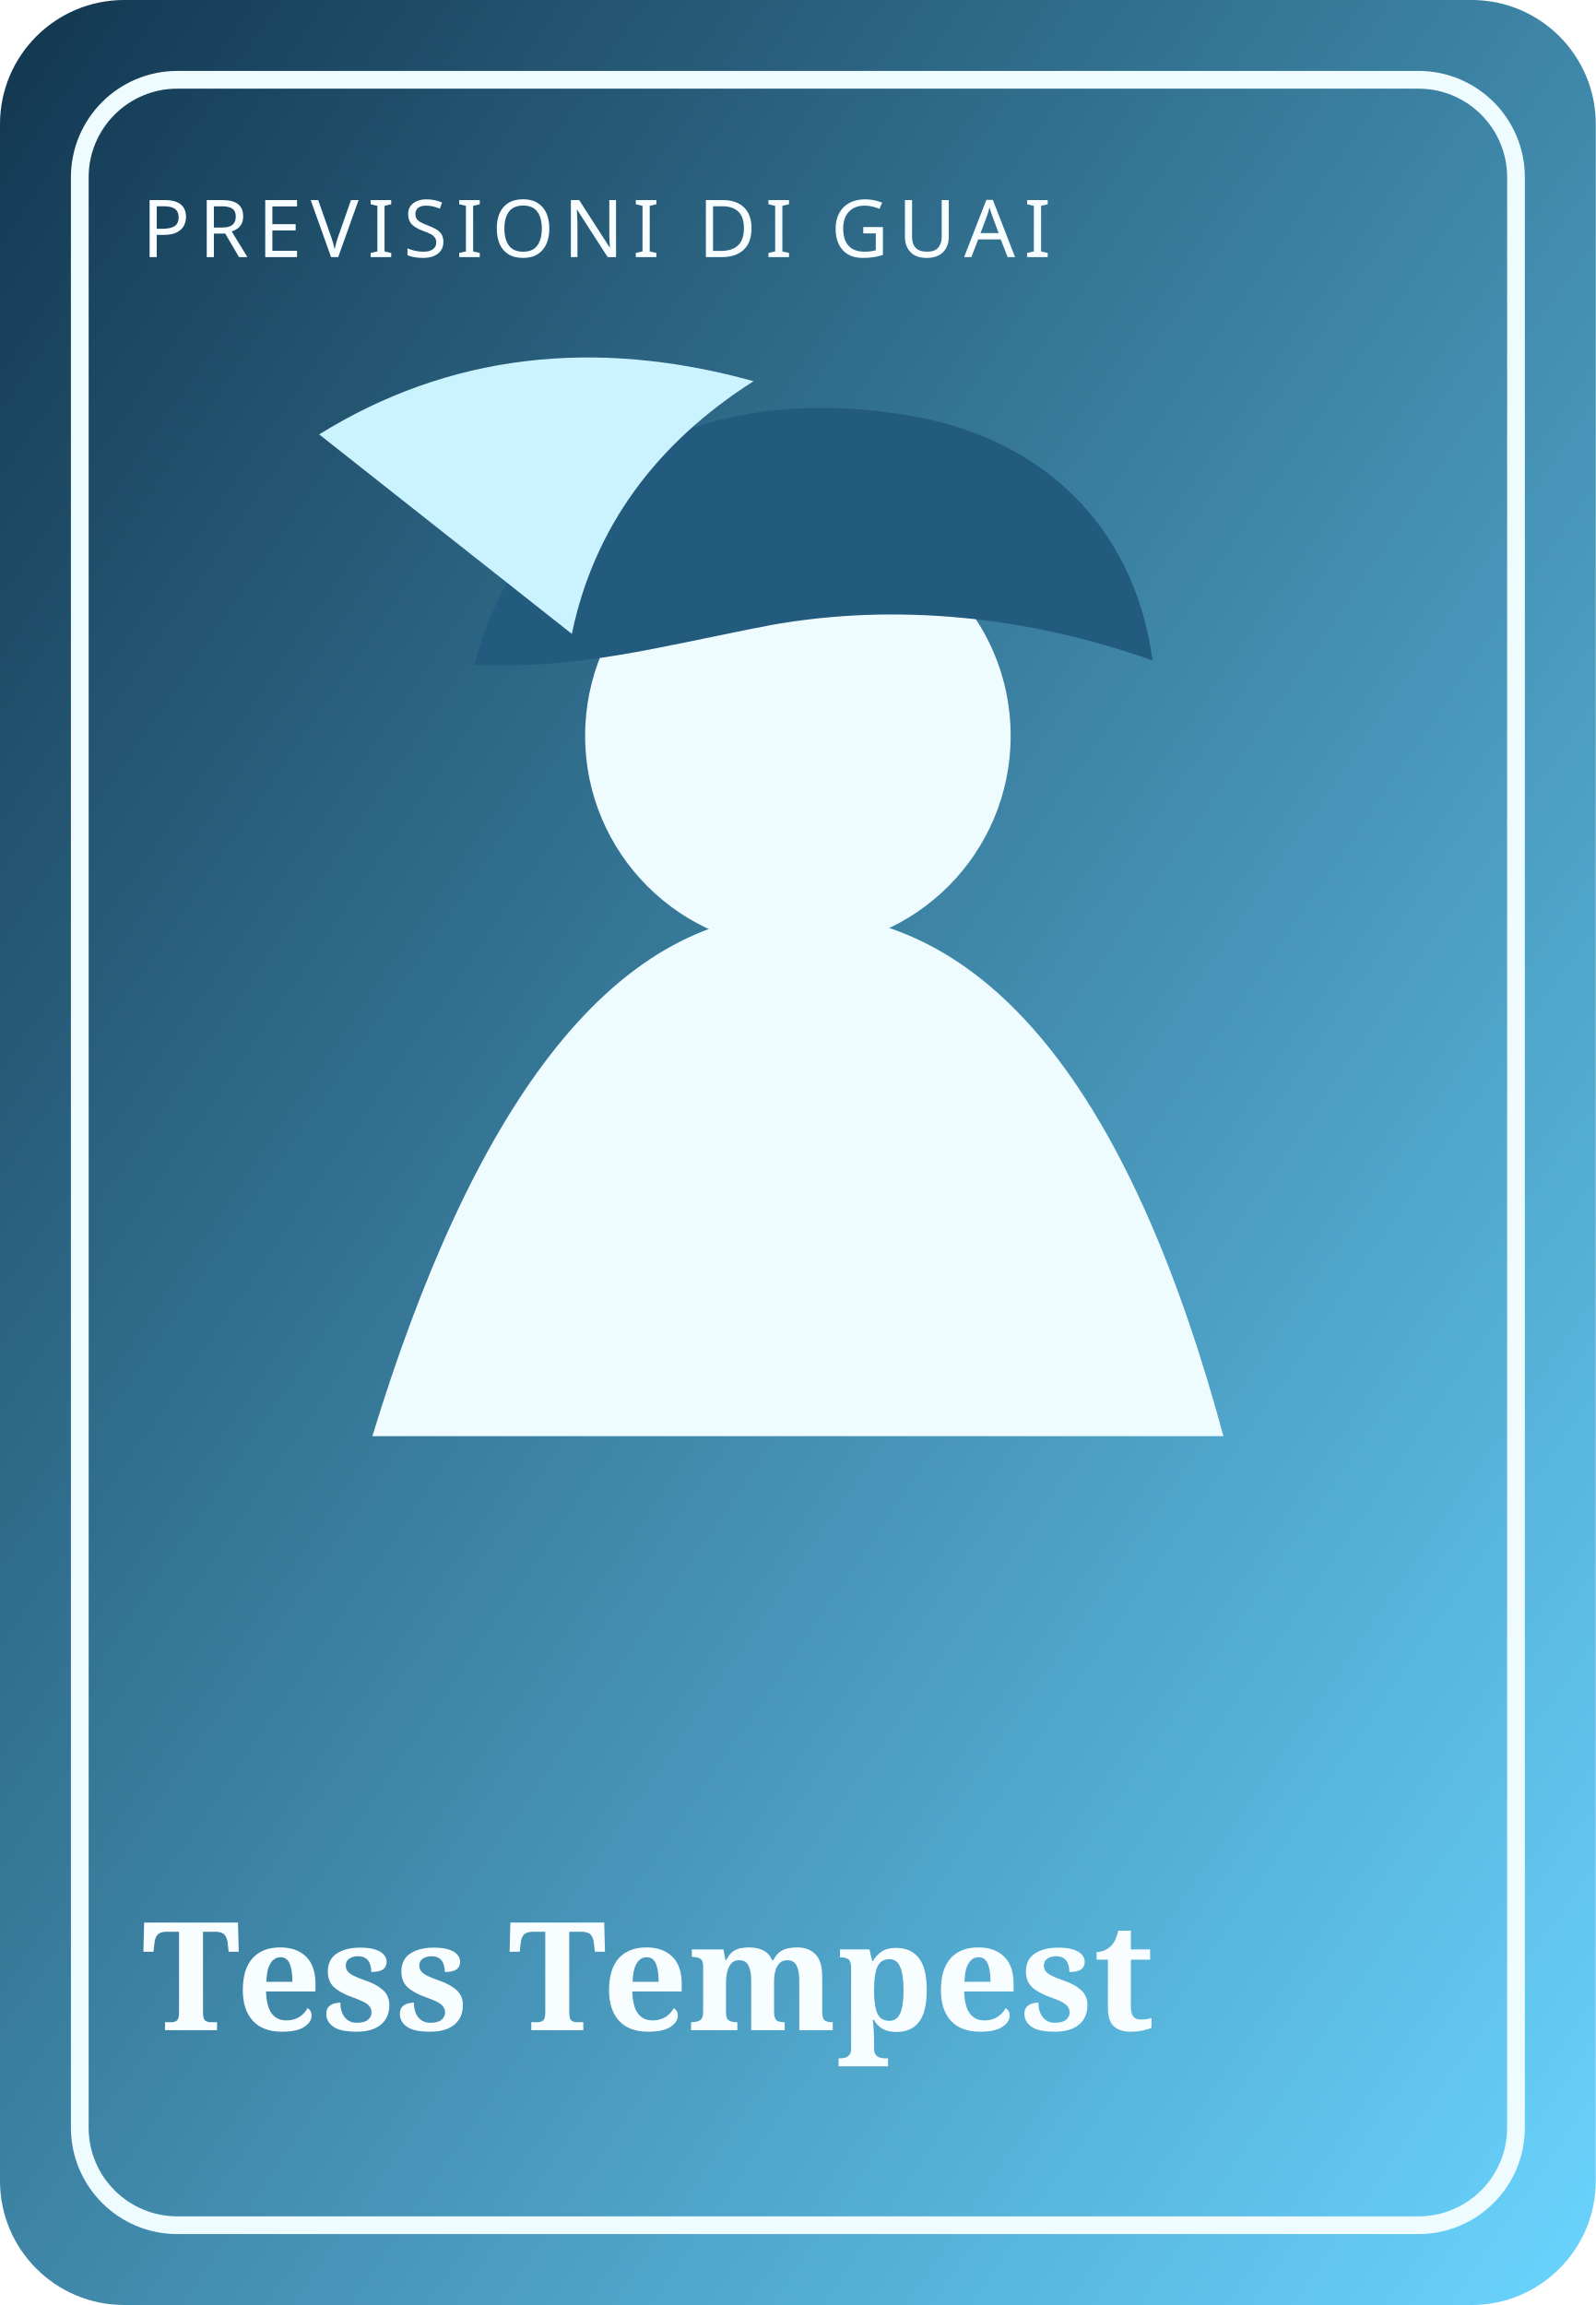
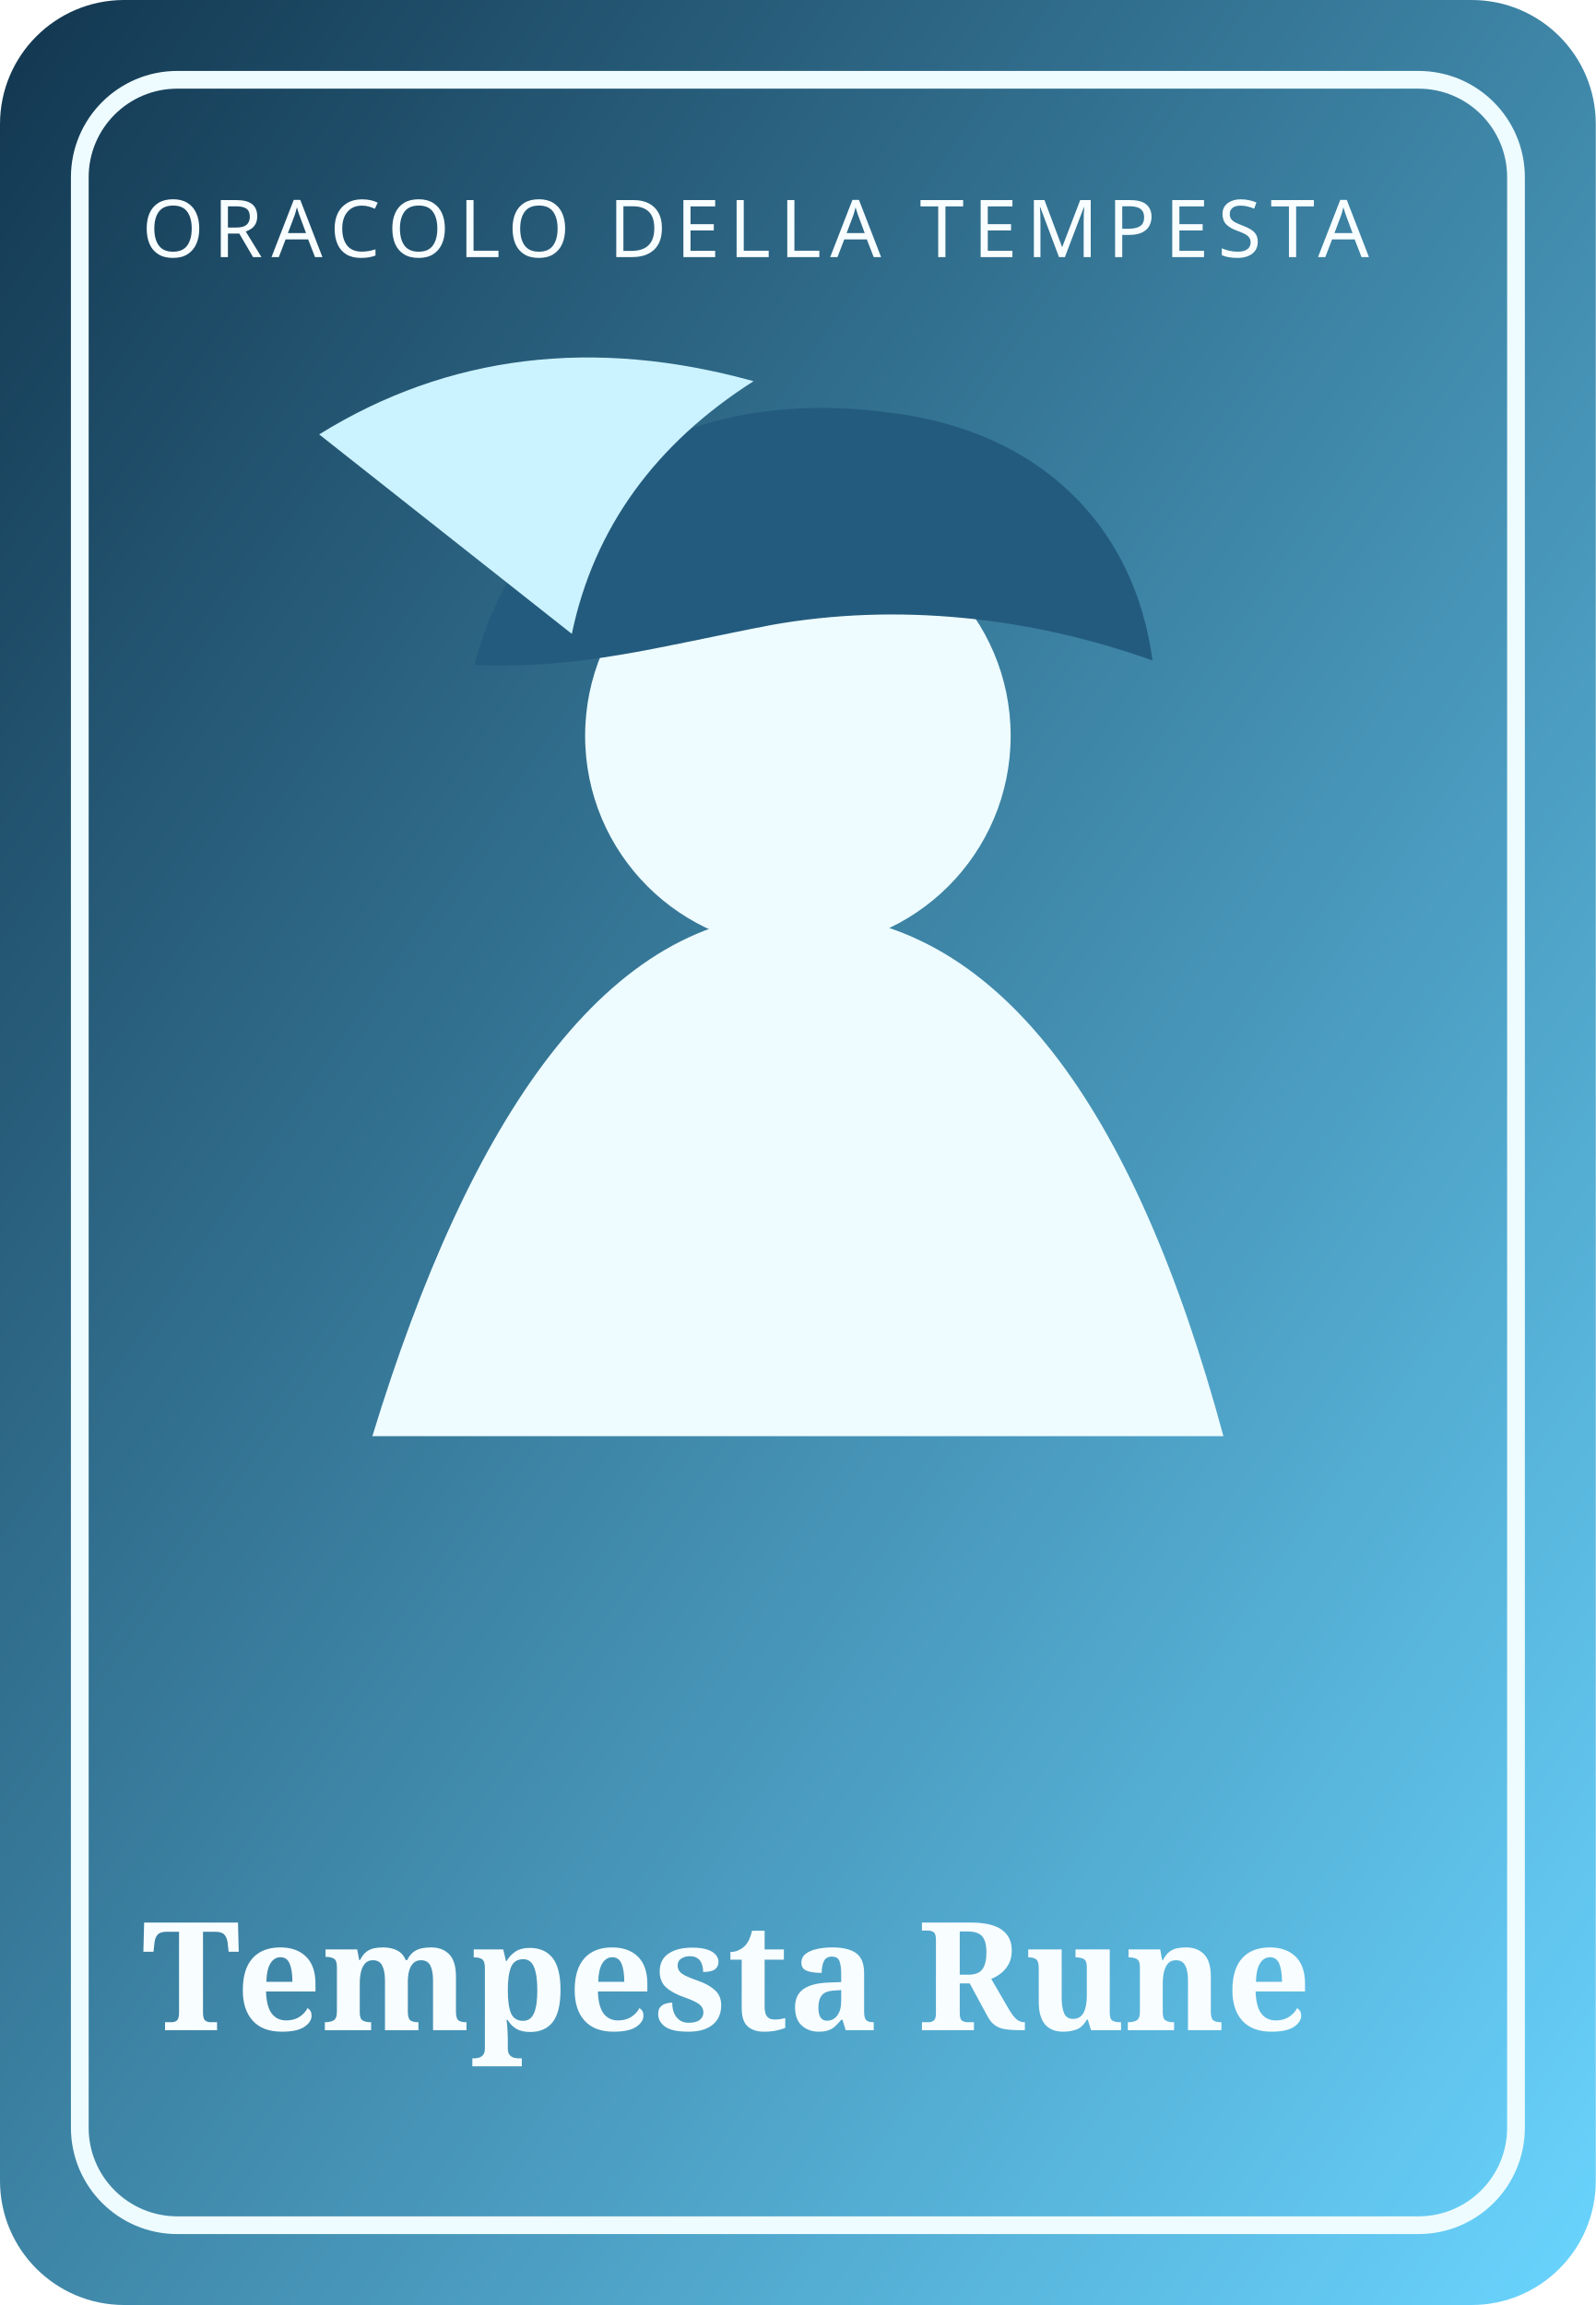
<svg xmlns="http://www.w3.org/2000/svg" viewBox="0 0 360 520">
  <defs>
    <linearGradient id="g" x1="0%" y1="0%" x2="100%" y2="100%">
      <stop offset="0%" stop-color="#12364f" />
      <stop offset="100%" stop-color="#6ad5ff" />
    </linearGradient>
  </defs>
  <rect width="360" height="520" rx="28" fill="url(#g)" />
  <rect x="18" y="18" width="324" height="484" rx="22" fill="none" stroke="#eefcff" stroke-width="4" />
  <path d="M84 324c22-72 53-118 96-118 45 0 76 44 96 118" fill="#eefcff" />
  <circle cx="180" cy="166" r="48" fill="#eefcff" />
  <path d="M107 150c11-41 47-63 93-57 35 4 56 26 60 56-28-10-58-13-86-8-26 5-43 10-67 9z" fill="#235b7e" />
  <path d="M72 98c29-18 62-22 98-12-22 14-36 33-41 57z" fill="#cbf2ff" />
-   <text x="32" y="58" font-size="18" fill="#f8fdff" font-family="'Trebuchet MS', sans-serif" letter-spacing="2">PREVISIONI DI GUAI</text>
-   <text x="32" y="458" font-size="34" fill="#f8fdff" font-family="Georgia, serif" font-weight="700">Tess Tempest</text>
+   <text x="32" y="58" font-size="18" fill="#f8fdff" font-family="'Trebuchet MS', sans-serif" letter-spacing="2">ORACOLO DELLA TEMPESTA</text>
+   <text x="32" y="458" font-size="34" fill="#f8fdff" font-family="Georgia, serif" font-weight="700">Tempesta Rune</text>
</svg>
